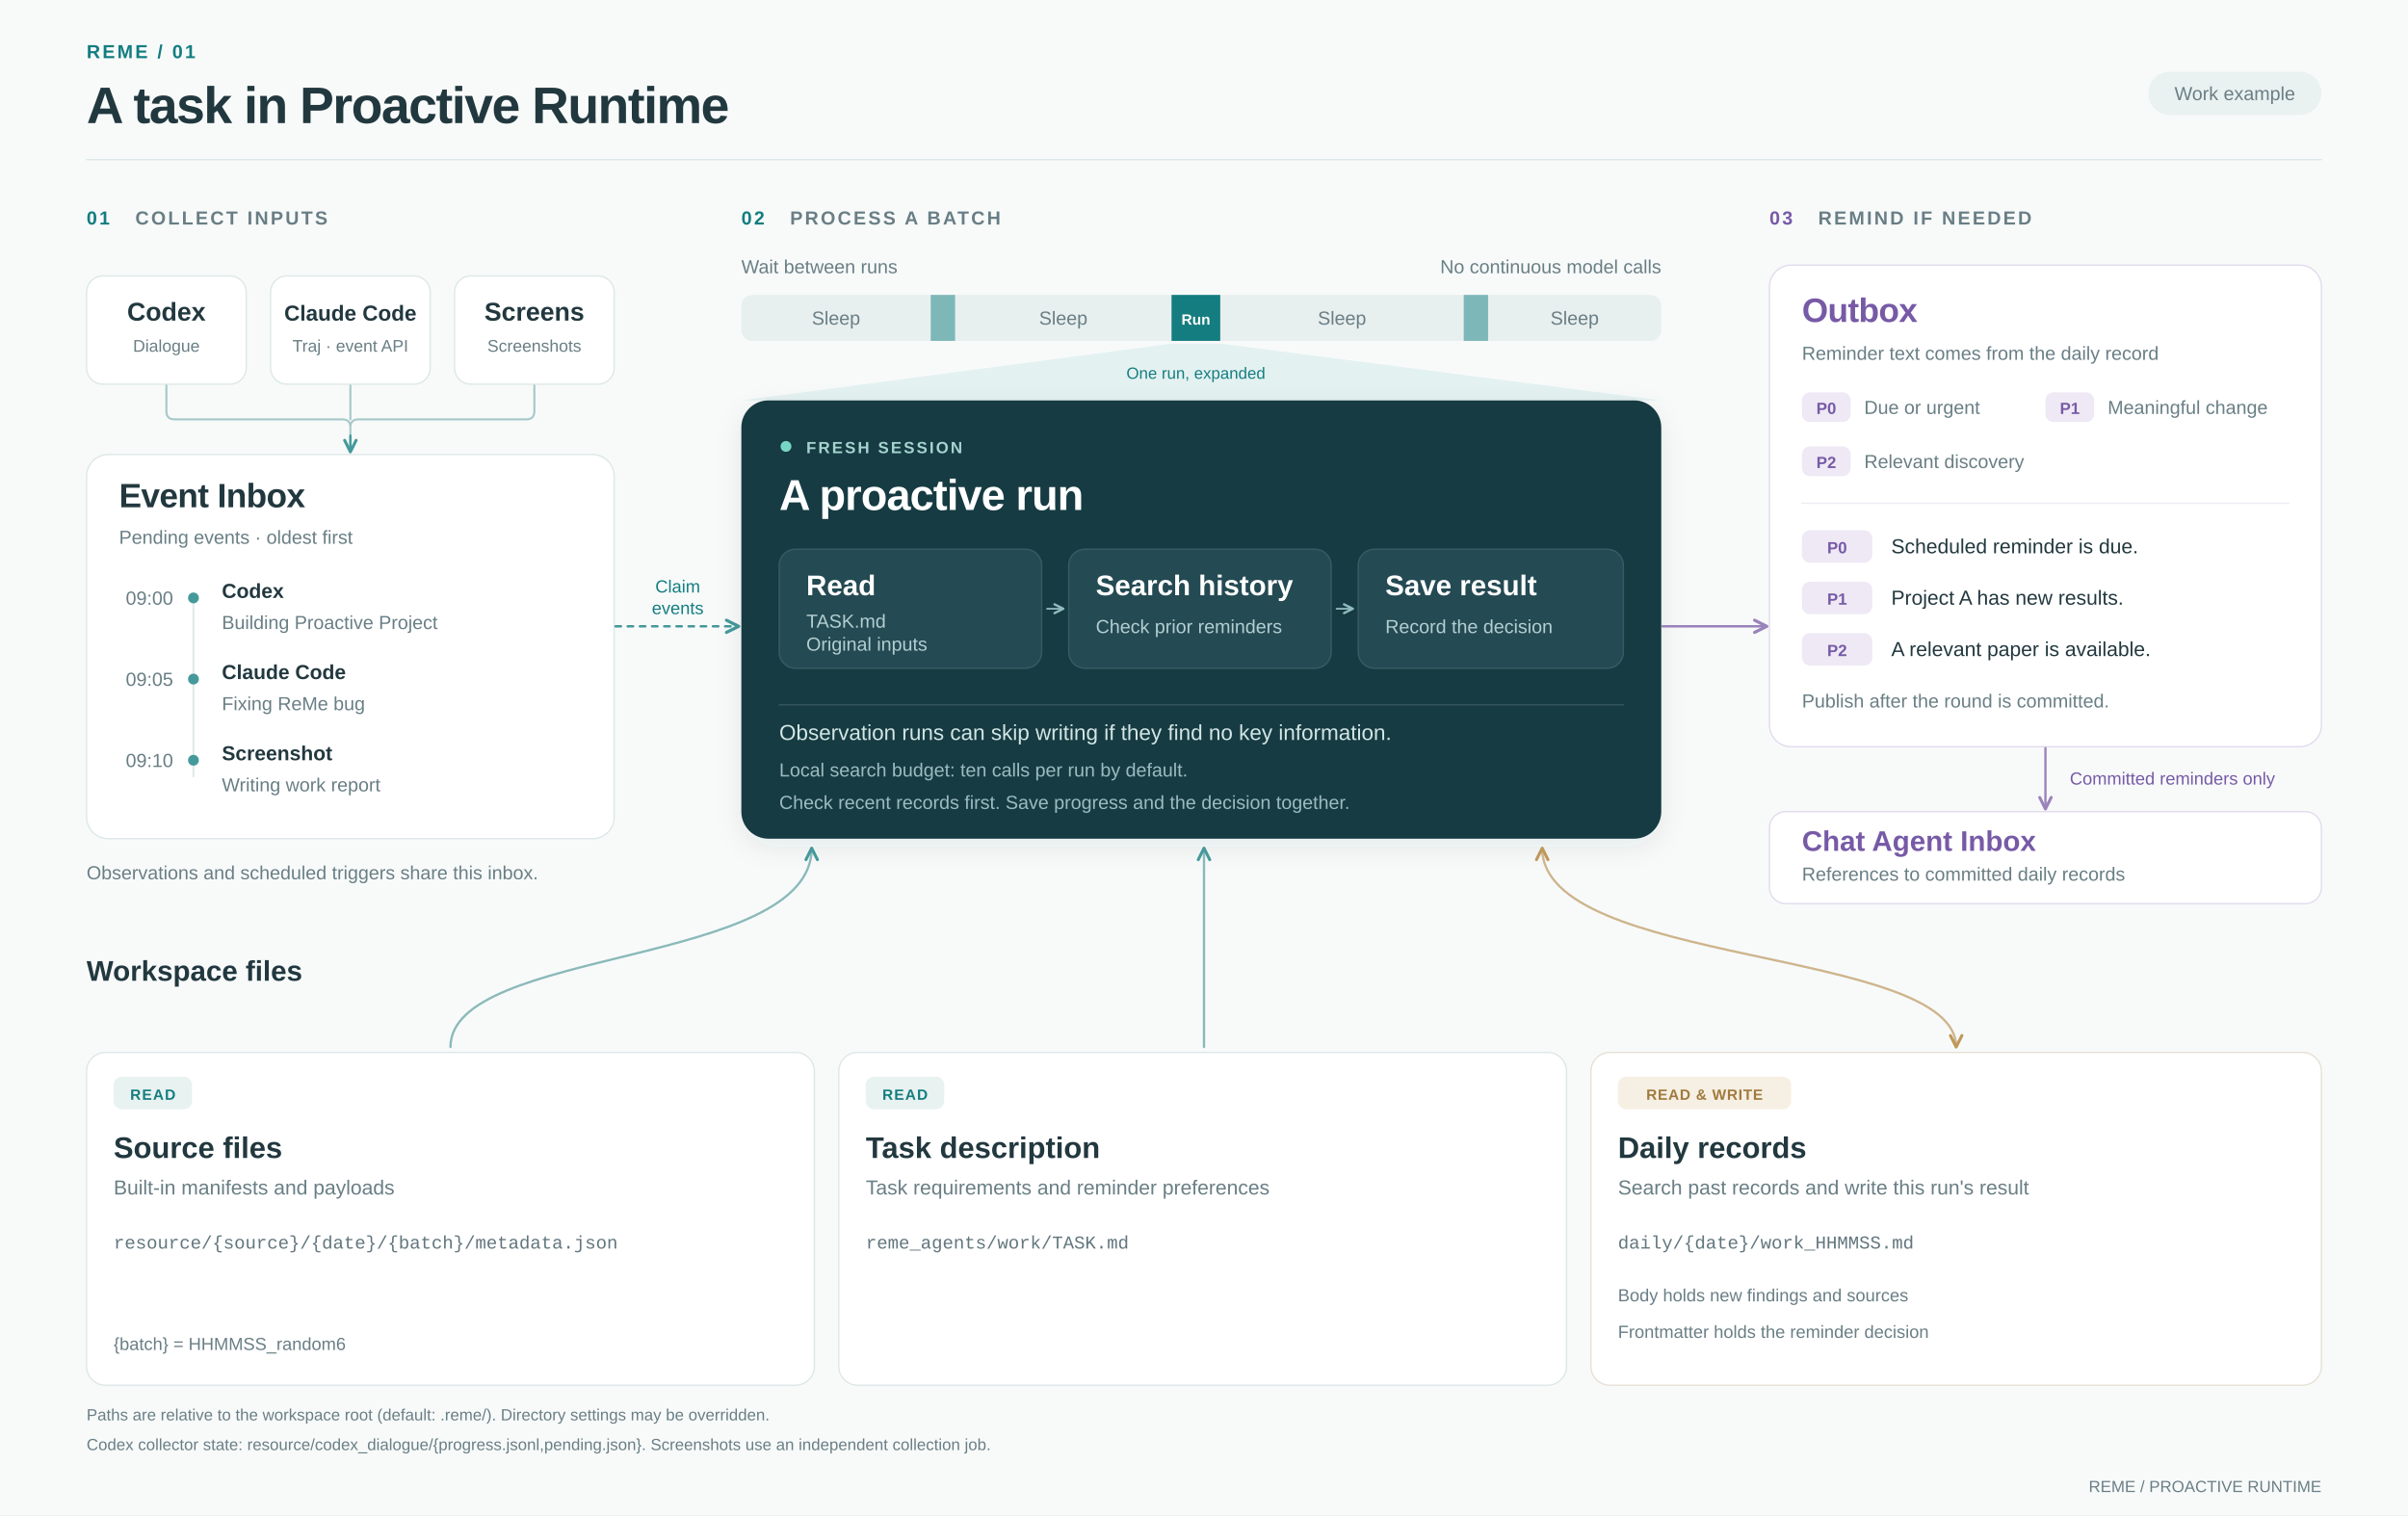
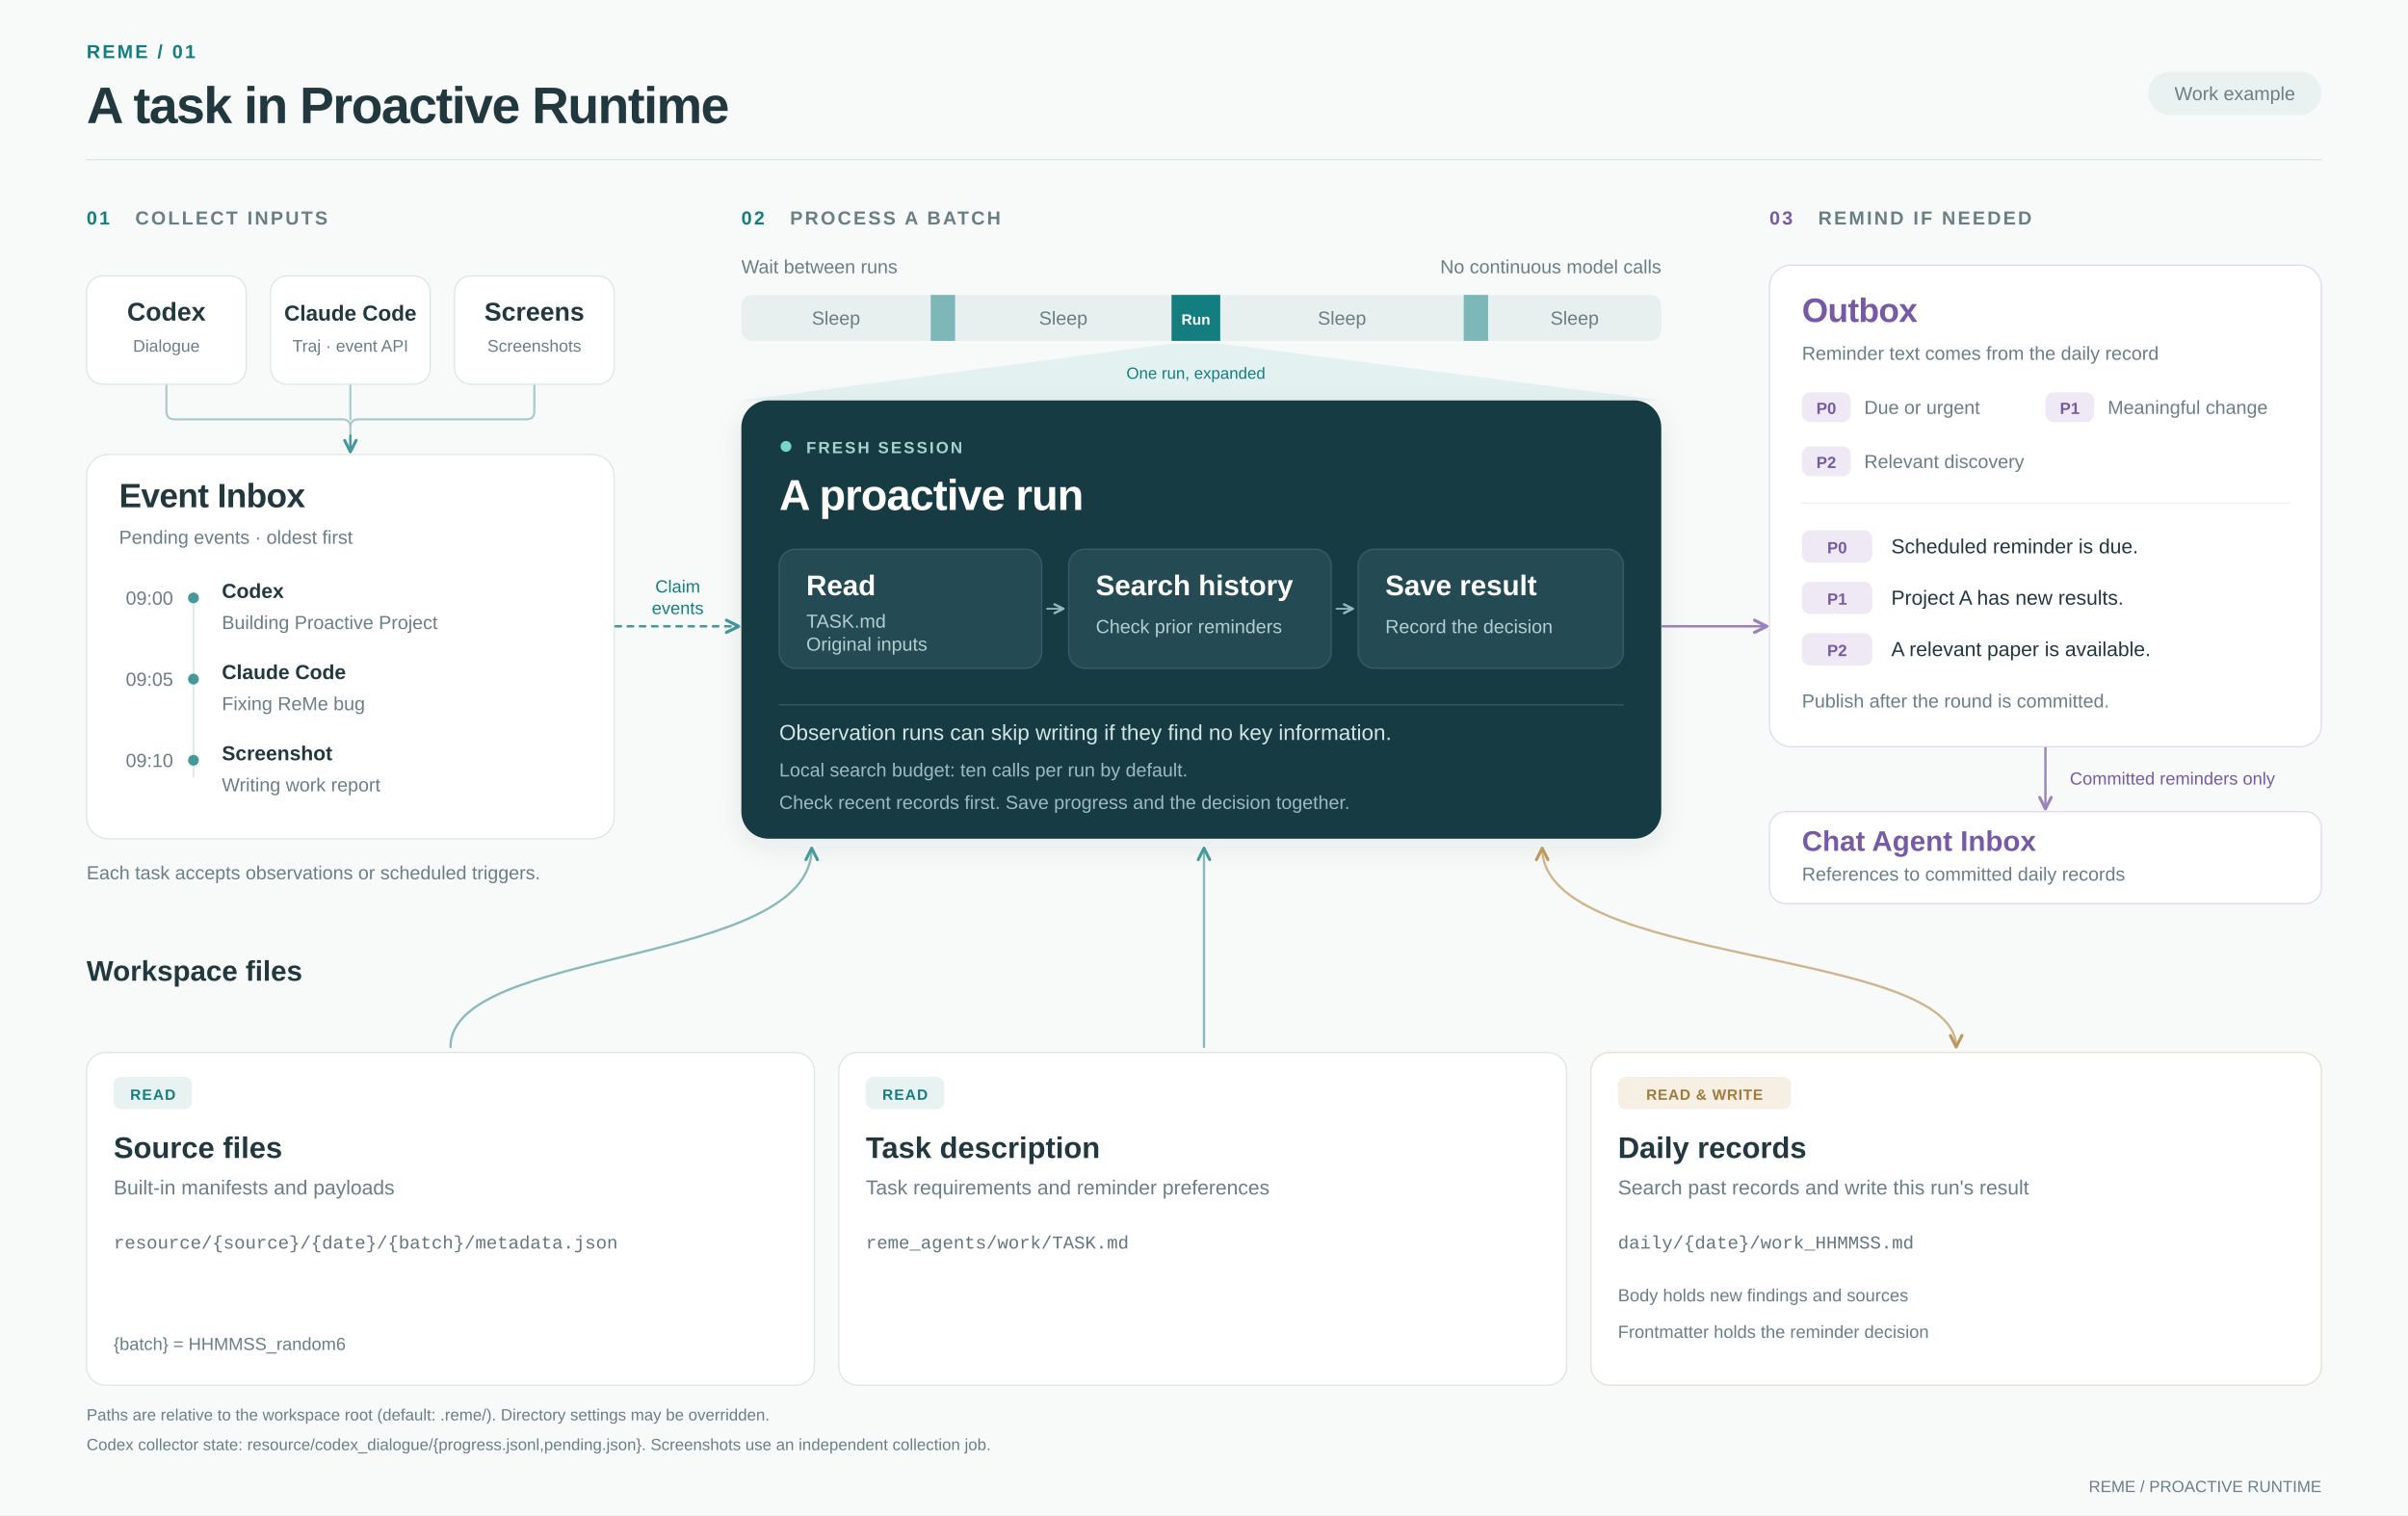
<svg xmlns="http://www.w3.org/2000/svg" width="1780" height="1120" viewBox="0 0 1780 1120" role="img" aria-labelledby="title desc">
  <defs>
    <style>
      text { font-family: -apple-system, BlinkMacSystemFont, 'Segoe UI', Arial, sans-serif; fill: #22383F; }
      .title { font-size: 38px; font-weight: 700; letter-spacing: -1px; }
      .section { font-size: 14px; font-weight: 600; letter-spacing: 1.6px; }
      .heading { font-size: 25px; font-weight: 650; letter-spacing: -.4px; }
      .body { font-size: 16px; }
      .small { font-size: 14px; }
      .muted { fill: #697E85; }
      .teal { fill: #147D80; }
      .purple { fill: #775AA6; }
      .file { font-family: 'SFMono-Regular', Consolas, 'Liberation Mono', monospace; font-size: 13.5px; fill: #62767E; }
      .line { fill: none; stroke-linecap: round; stroke-linejoin: round; }
      .white { fill: #FFFFFF; }
    </style>
    <marker id="teal" markerWidth="7" markerHeight="7" refX="6" refY="3.5" orient="auto-start-reverse">
      <path d="M1 1L6 3.5L1 6" fill="none" stroke="#45999A" stroke-width="1.3" stroke-linecap="round" stroke-linejoin="round" />
    </marker>
    <marker id="purple" markerWidth="7" markerHeight="7" refX="6" refY="3.5" orient="auto-start-reverse">
      <path d="M1 1L6 3.5L1 6" fill="none" stroke="#9A83BA" stroke-width="1.3" stroke-linecap="round" stroke-linejoin="round" />
    </marker>
    <marker id="gold" markerWidth="7" markerHeight="7" refX="6" refY="3.5" orient="auto-start-reverse">
      <path d="M1 1L6 3.5L1 6" fill="none" stroke="#BE9859" stroke-width="1.3" stroke-linecap="round" stroke-linejoin="round" />
    </marker>
    <marker id="light" markerWidth="7" markerHeight="7" refX="6" refY="3.5" orient="auto">
      <path d="M1 1L6 3.5L1 6" fill="none" stroke="#91BCBF" stroke-width="1.3" stroke-linecap="round" stroke-linejoin="round" />
    </marker>
    <filter id="shadow" x="-10%" y="-10%" width="120%" height="125%">
      <feDropShadow dx="0" dy="6" stdDeviation="10" flood-color="#173A42" flood-opacity=".08" />
    </filter>
  </defs>
  <rect width="1780" height="1120" fill="#F8FAFA" />
  <text x="64" y="43" class="section teal">REME / 01</text>
  <text x="64" y="91" class="title">A task in Proactive Runtime</text>
  <rect x="1588" y="53" width="128" height="32" rx="16" fill="#EAF1F1" />
  <text x="1652" y="74" class="small muted" text-anchor="middle">Work example</text>
  <path d="M64 118H1716" class="line" stroke="#DFE8E8" />
  <g data-role="section-headings">
    <text x="64" y="166" class="section teal">01</text>
    <text x="100" y="166" class="section muted">COLLECT INPUTS</text>
    <text x="548" y="166" class="section teal">02</text>
    <text x="584" y="166" class="section muted">PROCESS A BATCH</text>
    <text x="1308" y="166" class="section purple">03</text>
    <text x="1344" y="166" class="section muted">REMIND IF NEEDED</text>
  </g>
  <g data-role="input-sources">
    <g data-box="64,204,118,80">
      <rect x="64" y="204" width="118" height="80" rx="12" fill="#FFFFFF" stroke="#DDE7E7" />
      <text x="123" y="237" font-size="19" font-weight="650" text-anchor="middle">Codex</text>
      <text x="123" y="260" font-size="12.5" class="muted" text-anchor="middle">Dialogue</text>
    </g>
    <g data-box="200,204,118,80">
      <rect x="200" y="204" width="118" height="80" rx="12" fill="#FFFFFF" stroke="#DDE7E7" />
      <text x="259" y="237" font-size="16" font-weight="650" text-anchor="middle">Claude Code</text>
      <text x="259" y="260" font-size="12.5" class="muted" text-anchor="middle">Traj · event API</text>
    </g>
    <g data-box="336,204,118,80">
      <rect x="336" y="204" width="118" height="80" rx="12" fill="#FFFFFF" stroke="#DDE7E7" />
      <text x="395" y="237" font-size="19" font-weight="650" text-anchor="middle">Screens</text>
      <text x="395" y="260" font-size="12.5" class="muted" text-anchor="middle">Screenshots</text>
    </g>
    <path d="M123 285V304Q123 310 129 310H253Q259 310 259 316V334M395 285V304Q395 310 389 310H265Q259 310 259 316M259 285V310" class="line" stroke="#A6C8C9" stroke-width="1.5" />
    <path d="M259 322V334" class="line" stroke="#45999A" stroke-width="1.7" marker-end="url(#teal)" />
  </g>
  <g data-role="event-inbox" data-box="64,336,390,284">
    <rect x="64" y="336" width="390" height="284" rx="16" fill="#FFFFFF" stroke="#DDE7E7" />
    <text x="88" y="375" class="heading">Event Inbox</text>
    <text x="88" y="402" class="small muted">Pending events · oldest first</text>
    <path d="M143 441V574" class="line" stroke="#E0EAEA" stroke-width="1.5" />
    <g data-role="inbox-event">
      <text x="128" y="447" class="small muted" text-anchor="end">09:00</text>
      <circle cx="143" cy="442" r="4" fill="#45999A" />
      <text x="164" y="442" font-size="15" font-weight="650">Codex</text>
      <text x="164" y="465" class="small muted">Building Proactive Project</text>
    </g>
    <g data-role="inbox-event">
      <text x="128" y="507" class="small muted" text-anchor="end">09:05</text>
      <circle cx="143" cy="502" r="4" fill="#45999A" />
      <text x="164" y="502" font-size="15" font-weight="650">Claude Code</text>
      <text x="164" y="525" class="small muted">Fixing ReMe bug</text>
    </g>
    <g data-role="inbox-event">
      <text x="128" y="567" class="small muted" text-anchor="end">09:10</text>
      <circle cx="143" cy="562" r="4" fill="#45999A" />
      <text x="164" y="562" font-size="15" font-weight="650">Screenshot</text>
      <text x="164" y="585" class="small muted">Writing work report</text>
    </g>
  </g>
-   <text x="64" y="650" class="small muted">Observations and scheduled triggers share this inbox.</text>
+   <text x="64" y="650" class="small muted">Each task accepts observations or scheduled triggers.</text>
  <g data-role="inbox-to-run">
    <path d="M455 463H546" class="line" stroke="#45999A" stroke-width="1.8" stroke-dasharray="4 5" marker-end="url(#teal)" />
    <text x="501" y="438" font-size="13" class="teal" text-anchor="middle">Claim</text>
    <text x="501" y="454" font-size="13" class="teal" text-anchor="middle">events</text>
  </g>
  <g data-role="segmented-run-cycle">
    <text x="548" y="202" class="small muted">Wait between runs</text>
    <text x="1228" y="202" class="small muted" text-anchor="end">No continuous model calls</text>
    <rect x="548" y="218" width="680" height="34" rx="8" fill="#E8EFEF" />
    <rect x="688" y="218" width="18" height="34" fill="#7EB7B8" />
    <rect x="866" y="218" width="36" height="34" fill="#147D80" data-role="selected-run" />
    <rect x="1082" y="218" width="18" height="34" fill="#7EB7B8" />
    <text x="618" y="240" class="small muted" text-anchor="middle">Sleep</text>
    <text x="786" y="240" class="small muted" text-anchor="middle">Sleep</text>
    <text x="884" y="240" font-size="11" font-weight="600" class="white" text-anchor="middle">Run</text>
    <text x="992" y="240" class="small muted" text-anchor="middle">Sleep</text>
    <text x="1164" y="240" class="small muted" text-anchor="middle">Sleep</text>
  </g>
  <g data-role="expanded-run">
    <path d="M866 254L548 296H1228L902 254Z" fill="#D9ECEC" fill-opacity=".65" />
    <text x="884" y="280" font-size="12" class="teal" text-anchor="middle">One run, expanded</text>
  </g>
  <g data-role="proactive-run" data-box="548,296,680,324">
    <rect x="548" y="296" width="680" height="324" rx="20" fill="#183A43" filter="url(#shadow)" />
    <circle cx="581" cy="330" r="4" fill="#78D6C4" />
    <text x="596" y="335" font-size="12" font-weight="600" letter-spacing="1.5" style="fill:#A5D4D0">FRESH SESSION</text>
    <text x="576" y="377" font-size="32" font-weight="650" letter-spacing="-.6" class="white">A proactive run</text>
    <g data-box="576,406,194,88">
      <rect x="576" y="406" width="194" height="88" rx="12" fill="#244A53" stroke="#365C64" />
      <text x="596" y="440" font-size="21" font-weight="600" class="white">Read</text>
      <text x="596" y="464" class="small" style="fill:#B3CED1">TASK.md<tspan x="596" dy="17">Original inputs</tspan>
      </text>
    </g>
    <g data-box="790,406,194,88">
      <rect x="790" y="406" width="194" height="88" rx="12" fill="#244A53" stroke="#365C64" />
      <text x="810" y="440" font-size="21" font-weight="600" class="white">Search history</text>
      <text x="810" y="468" class="small" style="fill:#B3CED1">Check prior reminders</text>
    </g>
    <g data-box="1004,406,196,88">
      <rect x="1004" y="406" width="196" height="88" rx="12" fill="#244A53" stroke="#365C64" />
      <text x="1024" y="440" font-size="21" font-weight="600" class="white">Save result</text>
      <text x="1024" y="468" class="small" style="fill:#B3CED1">Record the decision</text>
    </g>
    <path d="M774 450H786" class="line" stroke="#91BCBF" stroke-width="1.3" marker-end="url(#light)" />
    <path d="M988 450H1000" class="line" stroke="#91BCBF" stroke-width="1.3" marker-end="url(#light)" />
    <path d="M576 521H1200" class="line" stroke="#36565E" />
    <text x="576" y="547" class="body" style="fill:#D3E6E5">Observation runs can skip writing if they find no key information.</text>
    <text x="576" y="574" class="small" style="fill:#9CBBC0">Local search budget: ten calls per run by default.</text>
    <text x="576" y="598" class="small" style="fill:#9CBBC0">Check recent records first. Save progress and the decision together.</text>
  </g>
  <path data-role="run-to-outbox" d="M1229 463H1306" class="line" stroke="#9A83BA" stroke-width="1.8" marker-end="url(#purple)" />
  <g data-role="outbox-examples" data-box="1308,196,408,356">
    <rect x="1308" y="196" width="408" height="356" rx="16" fill="#FFFFFF" stroke="#E2DBEC" />
    <text x="1332" y="238" class="heading purple">Outbox</text>
    <text x="1332" y="266" class="small muted">Reminder text comes from the daily record</text>
    <g data-role="reminder-types">
      <rect x="1332" y="290" width="36" height="22" rx="6" fill="#EEE9F5" />
      <text x="1350" y="306" font-size="12" font-weight="600" class="purple" text-anchor="middle">P0</text>
      <text x="1378" y="306" class="small muted">Due or urgent</text>
      <rect x="1512" y="290" width="36" height="22" rx="6" fill="#EEE9F5" />
      <text x="1530" y="306" font-size="12" font-weight="600" class="purple" text-anchor="middle">P1</text>
      <text x="1558" y="306" class="small muted">Meaningful change</text>
      <rect x="1332" y="330" width="36" height="22" rx="6" fill="#EEE9F5" />
      <text x="1350" y="346" font-size="12" font-weight="600" class="purple" text-anchor="middle">P2</text>
      <text x="1378" y="346" class="small muted">Relevant discovery</text>
    </g>
    <path d="M1332 372H1692" class="line" stroke="#EEEAF3" />
    <g data-role="reminder-example">
      <rect x="1332" y="392" width="52" height="24" rx="6" fill="#EEE9F5" />
      <text x="1358" y="409" font-size="12" font-weight="600" class="purple" text-anchor="middle">P0</text>
      <text x="1398" y="409" font-size="15">Scheduled reminder is due.</text>
    </g>
    <g data-role="reminder-example">
      <rect x="1332" y="430" width="52" height="24" rx="6" fill="#EEE9F5" />
      <text x="1358" y="447" font-size="12" font-weight="600" class="purple" text-anchor="middle">P1</text>
      <text x="1398" y="447" font-size="15">Project A has new results.</text>
    </g>
    <g data-role="reminder-example">
      <rect x="1332" y="468" width="52" height="24" rx="6" fill="#EEE9F5" />
      <text x="1358" y="485" font-size="12" font-weight="600" class="purple" text-anchor="middle">P2</text>
      <text x="1398" y="485" font-size="15">A relevant paper is available.</text>
    </g>
    <text x="1332" y="523" class="small muted">Publish after the round is committed.</text>
  </g>
  <path d="M1512 553V598" class="line" stroke="#9A83BA" stroke-width="1.7" marker-end="url(#purple)" />
  <text x="1530" y="580" font-size="13" class="purple">Committed reminders only</text>
  <g data-role="chat-inbox" data-box="1308,600,408,68">
    <rect x="1308" y="600" width="408" height="68" rx="12" fill="#FFFFFF" stroke="#E2DBEC" />
    <text x="1332" y="629" font-size="21" font-weight="650" class="purple">Chat Agent Inbox</text>
    <text x="1332" y="651" class="small muted">References to committed daily records</text>
  </g>
  <g data-role="file-connections" stroke-width="1.7">
    <path data-role="file-link-source" d="M333 774C333 700 600 715 600 627" class="line" stroke="#8BB9BA" marker-end="url(#teal)" />
    <path data-role="file-link-task" d="M890 774V627" class="line" stroke="#8BB9BA" marker-end="url(#teal)" />
    <path data-role="file-link-record" d="M1140 627C1140 715 1446 700 1446 774" class="line" stroke="#CEB58D" marker-start="url(#gold)" marker-end="url(#gold)" />
  </g>
  <text x="64" y="725" font-size="21" font-weight="650">Workspace files</text>
  <g data-role="workspace-files">
    <g data-box="64,778,538,246" data-path="resource/{source}/{date}/{batch}/metadata.json">
      <rect x="64" y="778" width="538" height="246" rx="14" fill="#FFFFFF" stroke="#DDE7E7" />
      <rect x="84" y="796" width="58" height="24" rx="6" fill="#E8F2F1" />
      <text x="113" y="813" font-size="11" font-weight="650" letter-spacing=".8" class="teal" text-anchor="middle">READ</text>
      <text x="84" y="856" font-size="22" font-weight="650">Source files</text>
      <text x="84" y="883" font-size="15" class="muted">Built-in manifests and payloads</text>
      <text x="84" y="923" class="file">resource/{source}/{date}/{batch}/metadata.json</text>
      <text x="84" y="998" font-size="13" class="muted">{batch} = HHMMSS_random6</text>
    </g>
    <g data-box="620,778,538,246" data-path="reme_agents/work/TASK.md">
      <rect x="620" y="778" width="538" height="246" rx="14" fill="#FFFFFF" stroke="#DDE7E7" />
      <rect x="640" y="796" width="58" height="24" rx="6" fill="#E8F2F1" />
      <text x="669" y="813" font-size="11" font-weight="650" letter-spacing=".8" class="teal" text-anchor="middle">READ</text>
      <text x="640" y="856" font-size="22" font-weight="650">Task description</text>
      <text x="640" y="883" font-size="15" class="muted">Task requirements and reminder preferences</text>
      <text x="640" y="923" class="file">reme_agents/work/TASK.md</text>
    </g>
    <g data-box="1176,778,540,246" data-path="daily/{date}/work_HHMMSS.md">
      <rect x="1176" y="778" width="540" height="246" rx="14" fill="#FFFFFF" stroke="#E7E0D5" />
      <rect x="1196" y="796" width="128" height="24" rx="6" fill="#F6EFE3" />
      <text x="1260" y="813" font-size="11" font-weight="650" letter-spacing=".5" style="fill:#A07A3D" text-anchor="middle">READ &amp; WRITE</text>
      <text x="1196" y="856" font-size="22" font-weight="650">Daily records</text>
      <text x="1196" y="883" font-size="15" class="muted">Search past records and write this run's result</text>
      <text x="1196" y="923" class="file">daily/{date}/work_HHMMSS.md</text>
      <text x="1196" y="962" font-size="13" class="muted">Body holds new findings and sources</text>
      <text x="1196" y="989" font-size="13" class="muted">Frontmatter holds the reminder decision</text>
    </g>
  </g>
  <text x="64" y="1050" font-size="12" class="muted">Paths are relative to the workspace root (default: .reme/). Directory settings may be overridden.</text>
  <text x="64" y="1072" font-size="12" class="muted">Codex collector state: resource/codex_dialogue/{progress.jsonl,pending.json}. Screenshots use an independent collection job.</text>
  <text x="1716" y="1103" font-size="12" class="muted" text-anchor="end">REME / PROACTIVE RUNTIME</text>
</svg>
